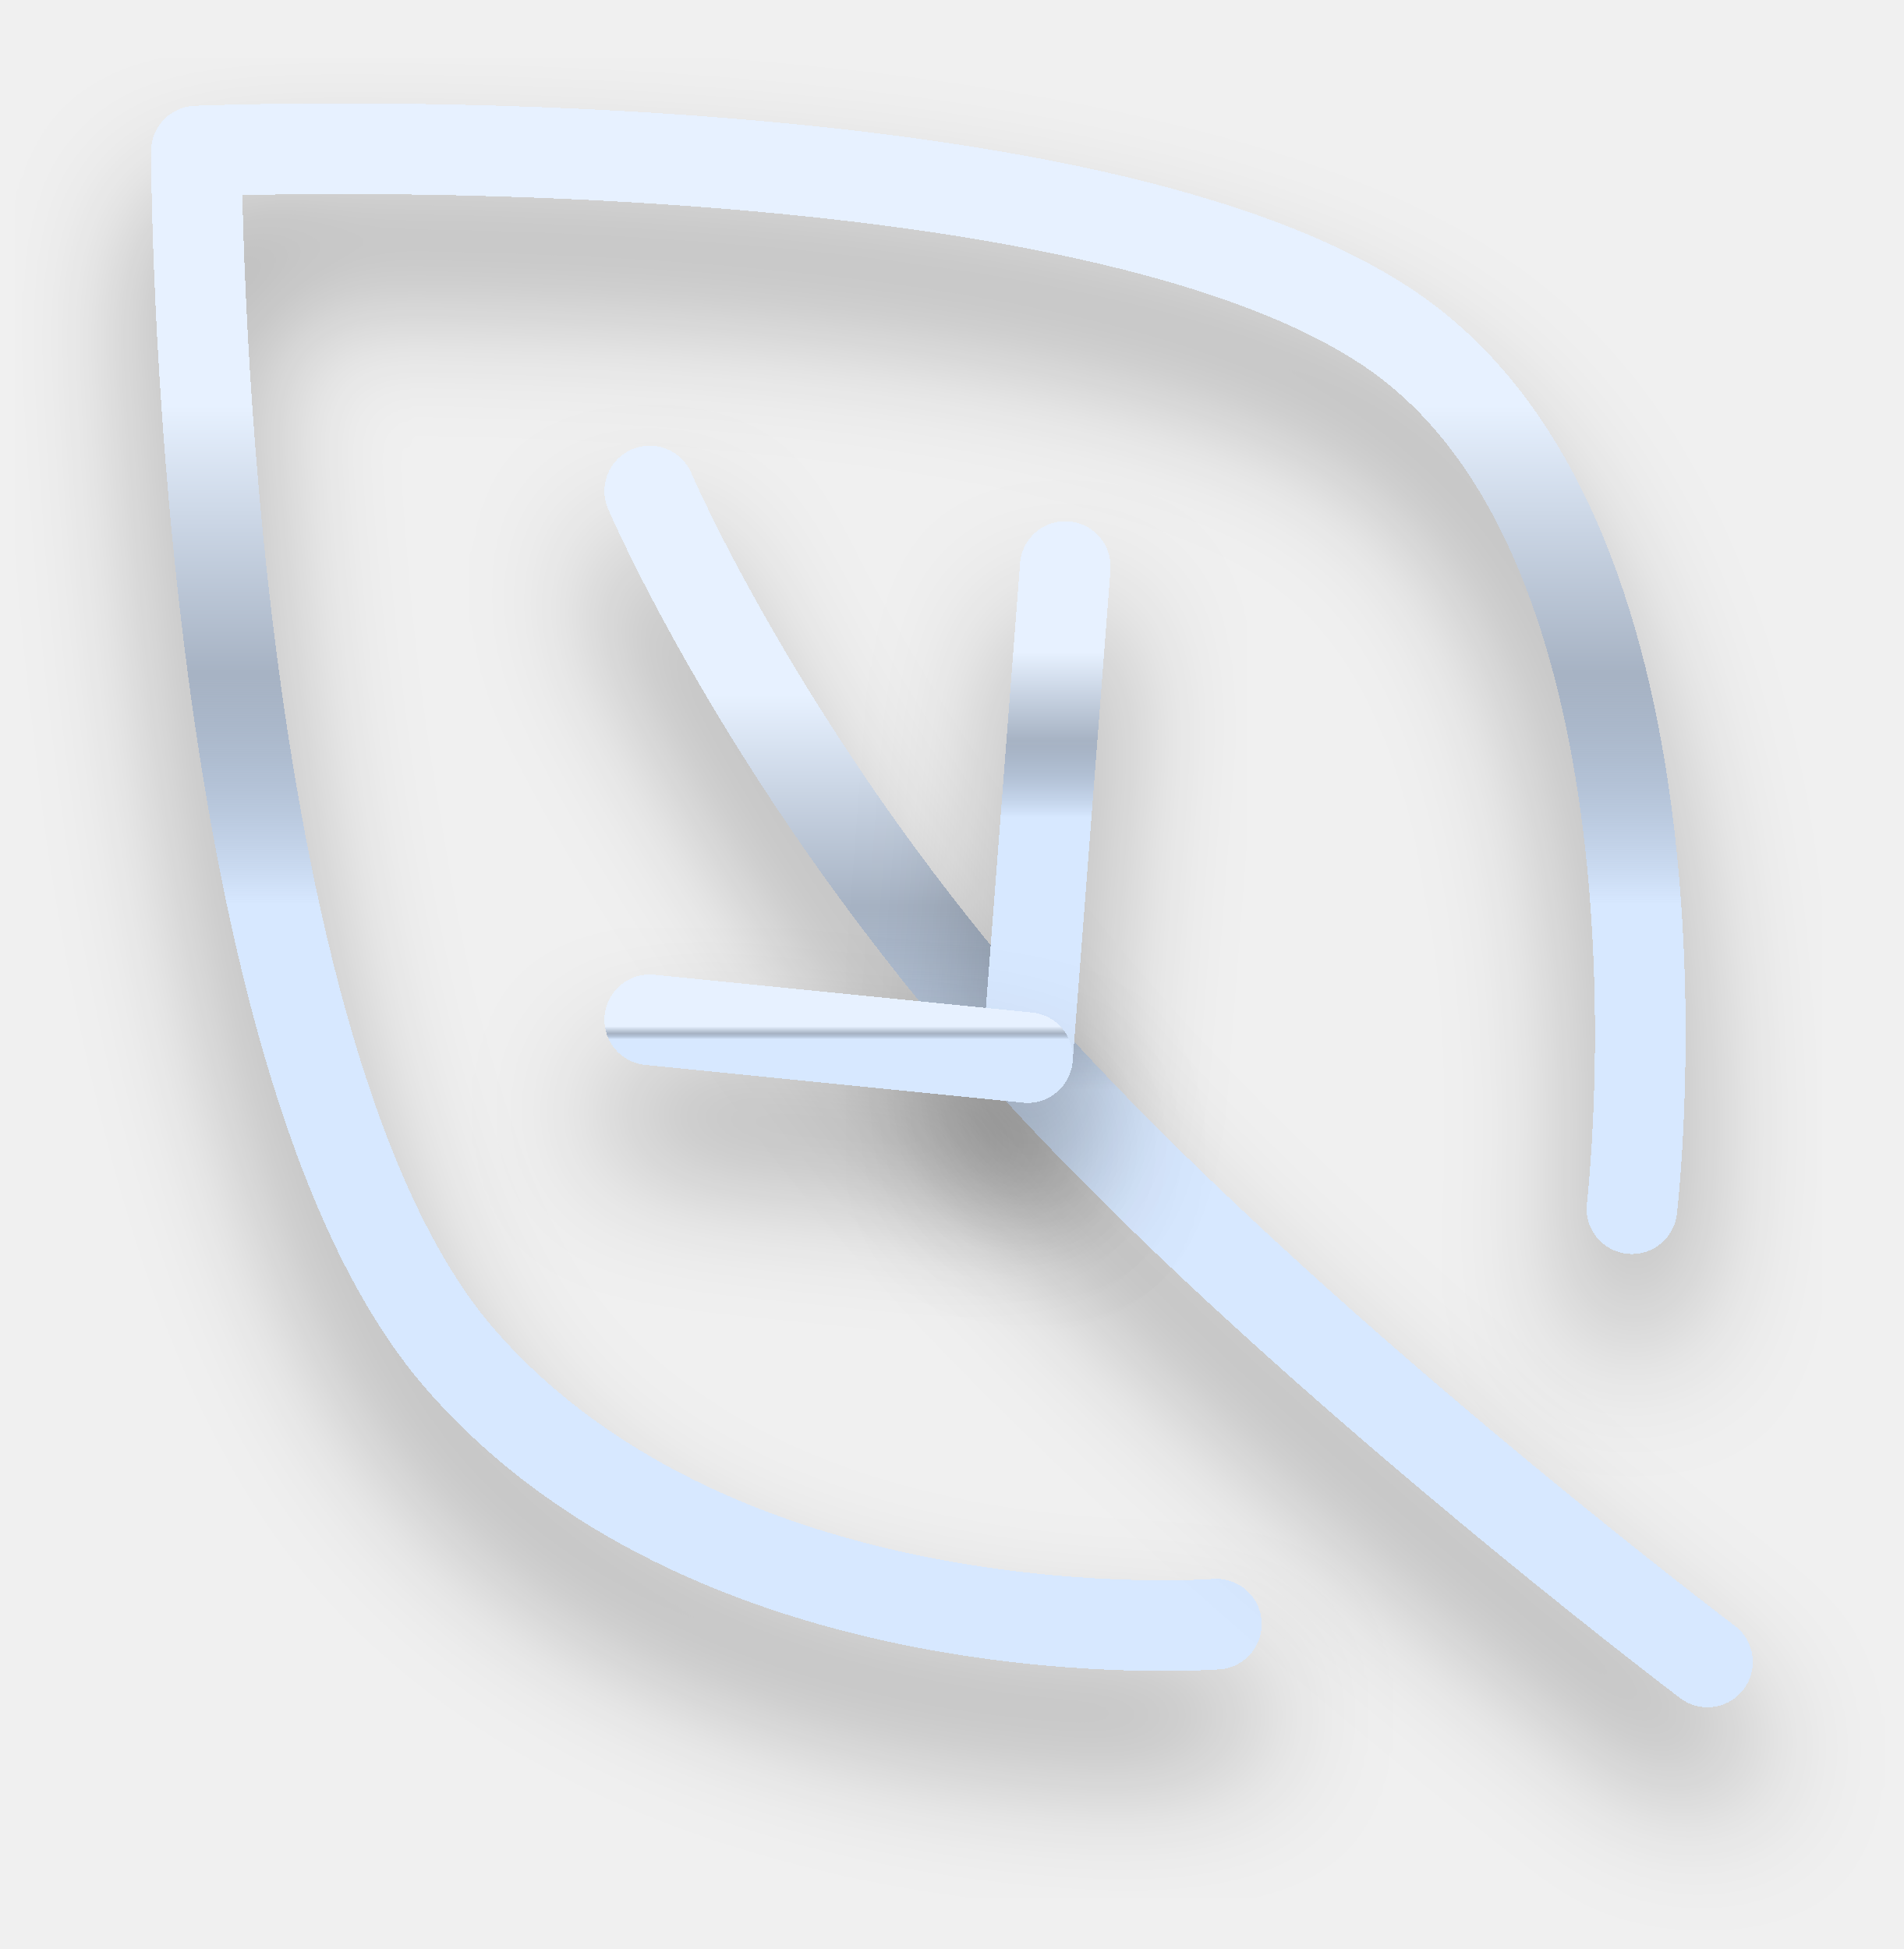
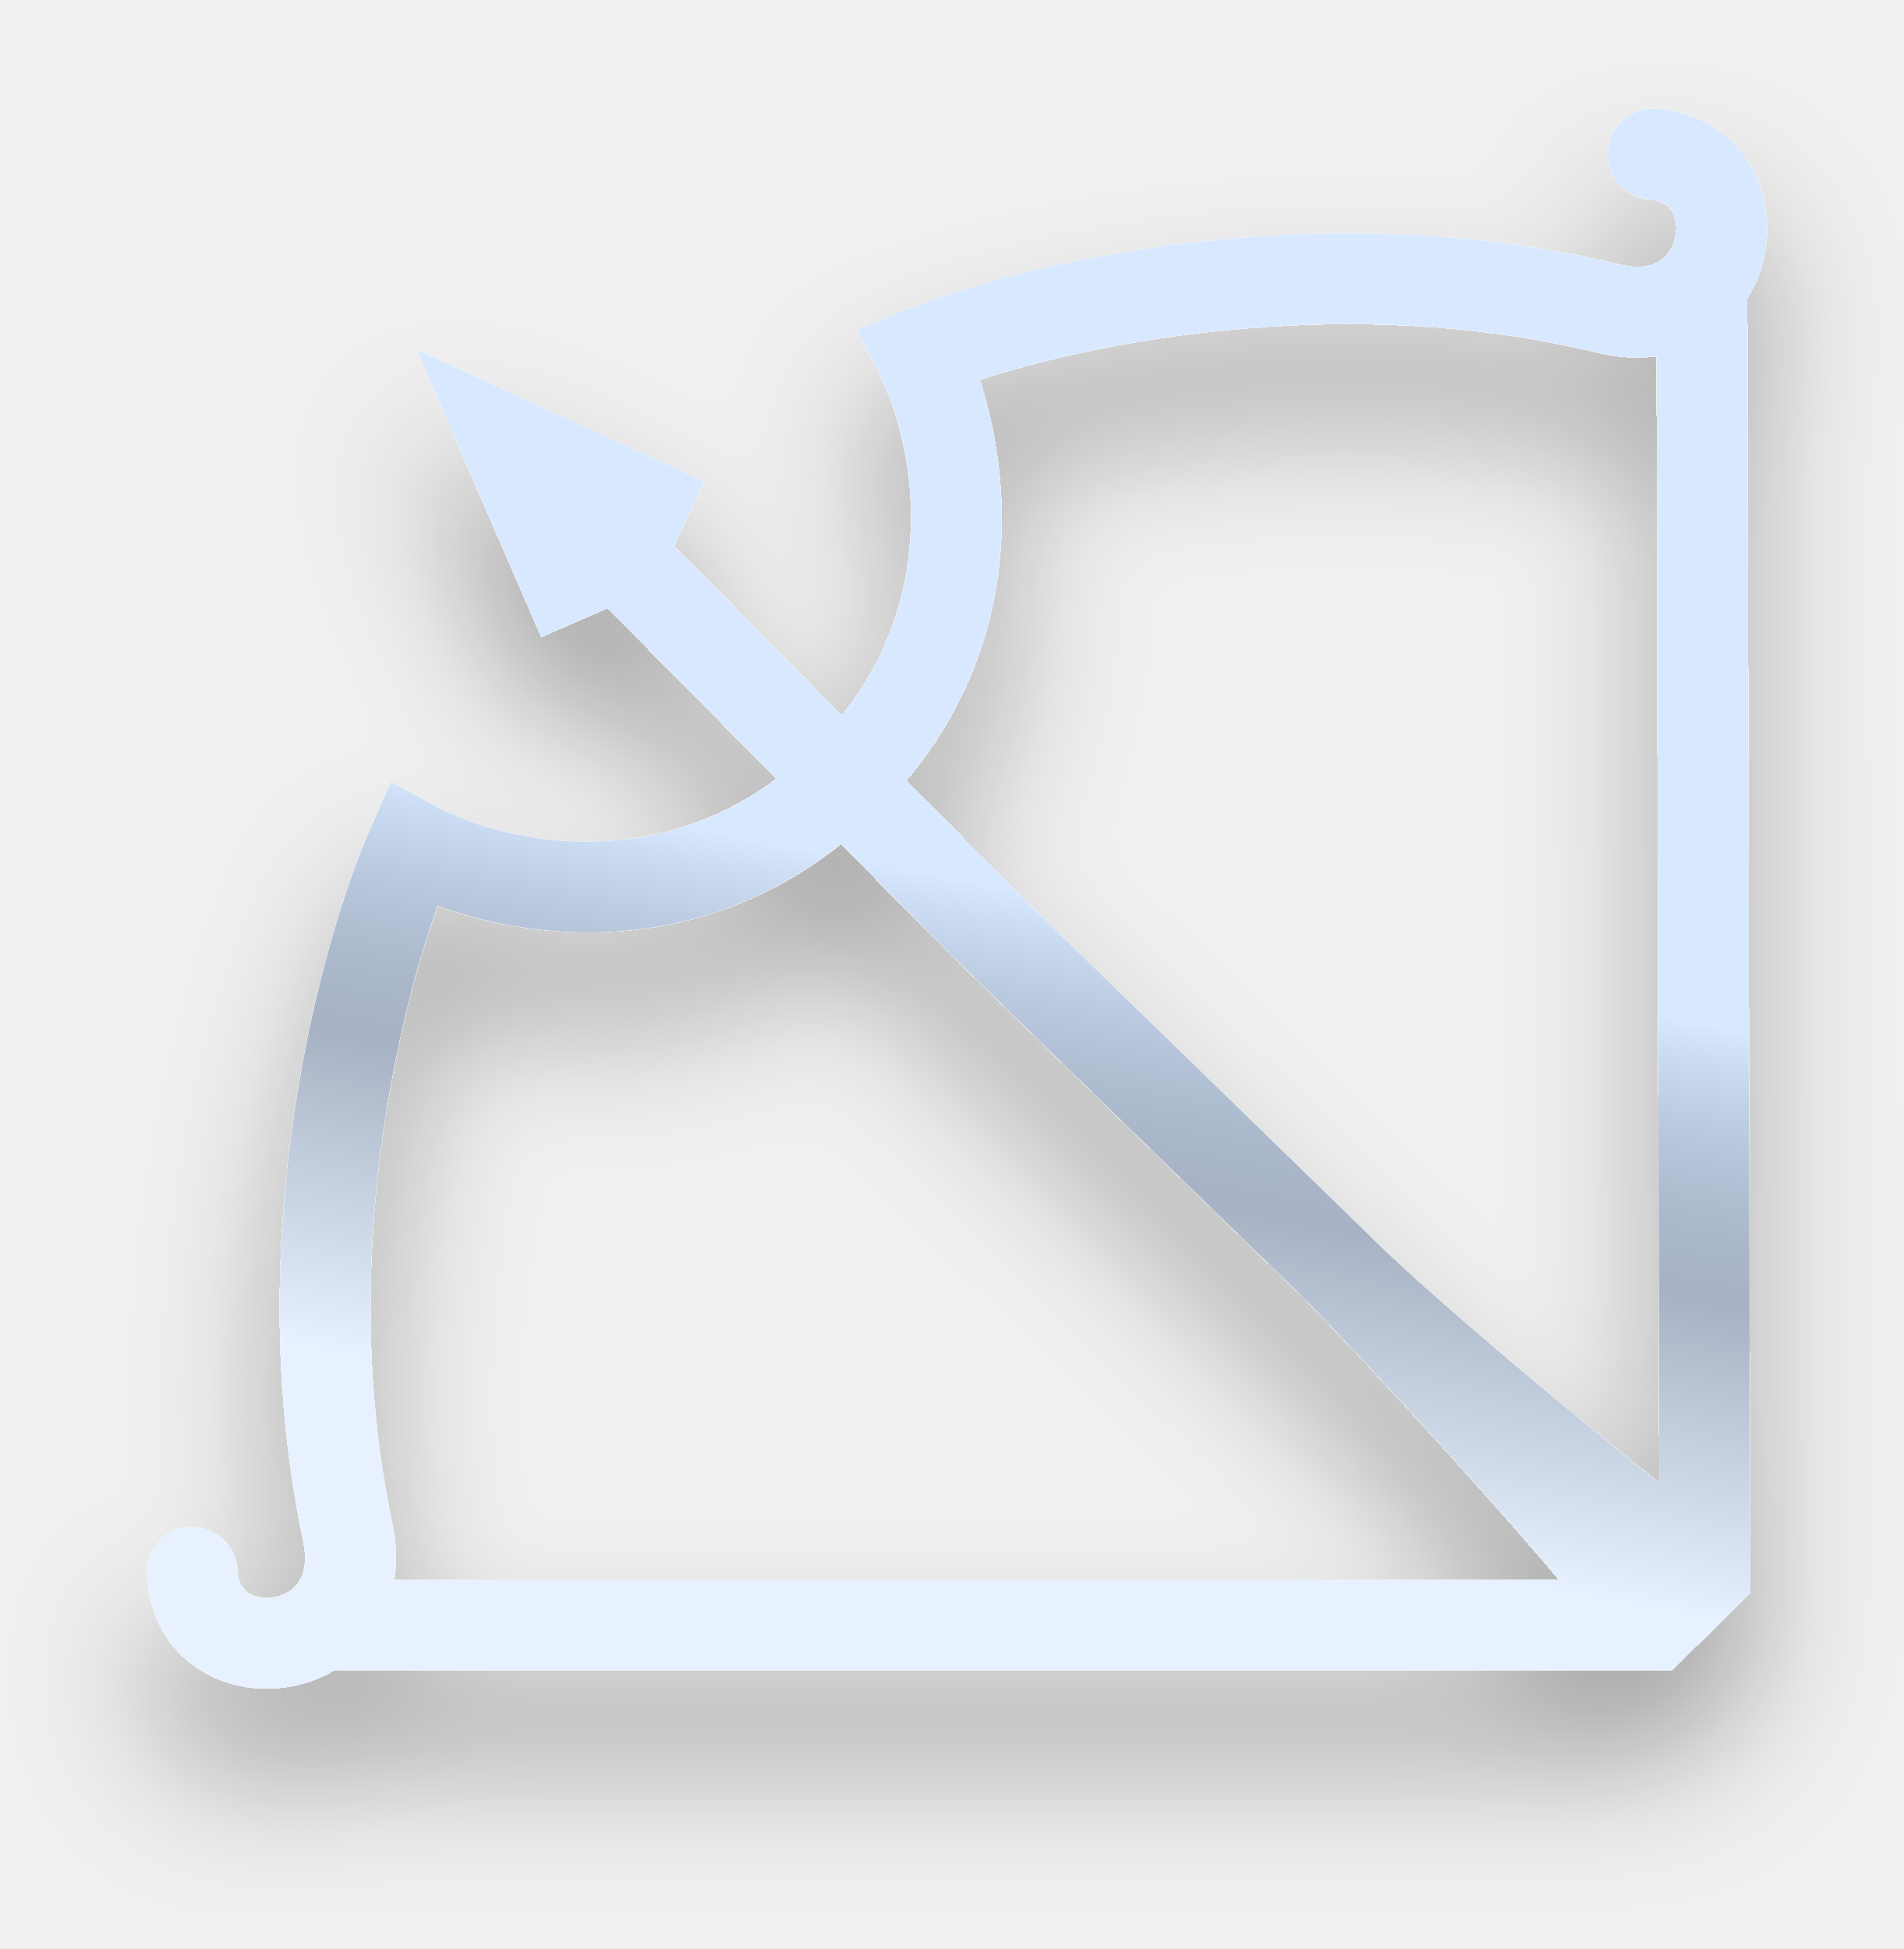
<svg xmlns="http://www.w3.org/2000/svg" width="42" height="43" viewBox="0 0 42 43" fill="none">
  <g filter="url(#filter0_d_725_8795)">
-     <path d="M26.833 35.833C26.833 35.833 16 36.667 10.167 30C4.333 23.333 4.333 3.333 4.333 3.333C4.333 3.333 24.333 2.5 31 7.5C37.667 12.5 36 26.667 36 26.667" stroke="white" stroke-width="2" stroke-linecap="round" stroke-linejoin="round" shape-rendering="crispEdges" />
-     <path d="M26.833 35.833C26.833 35.833 16 36.667 10.167 30C4.333 23.333 4.333 3.333 4.333 3.333C4.333 3.333 24.333 2.5 31 7.5C37.667 12.5 36 26.667 36 26.667" stroke="url(#paint0_linear_725_8795)" stroke-width="2" stroke-linecap="round" stroke-linejoin="round" shape-rendering="crispEdges" />
-   </g>
-   <g filter="url(#filter1_d_725_8795)">
-     <path d="M37.667 36.667C37.667 36.667 28.351 29.626 22.667 23.333C16.983 17.041 14.333 10.833 14.333 10.833" stroke="white" stroke-width="2" stroke-linecap="round" stroke-linejoin="round" shape-rendering="crispEdges" />
-     <path d="M37.667 36.667C37.667 36.667 28.351 29.626 22.667 23.333C16.983 17.041 14.333 10.833 14.333 10.833" stroke="url(#paint1_linear_725_8795)" stroke-width="2" stroke-linecap="round" stroke-linejoin="round" shape-rendering="crispEdges" />
-   </g>
-   <g filter="url(#filter2_d_725_8795)">
-     <path d="M22.667 23.333L23.5 12.5" stroke="white" stroke-width="2" stroke-linecap="round" stroke-linejoin="round" shape-rendering="crispEdges" />
-     <path d="M22.667 23.333L23.5 12.5" stroke="url(#paint2_linear_725_8795)" stroke-width="2" stroke-linecap="round" stroke-linejoin="round" shape-rendering="crispEdges" />
-   </g>
-   <g filter="url(#filter3_d_725_8795)">
-     <path d="M22.667 23.333L14.333 22.5" stroke="white" stroke-width="2" stroke-linecap="round" stroke-linejoin="round" shape-rendering="crispEdges" />
-     <path d="M22.667 23.333L14.333 22.5" stroke="url(#paint3_linear_725_8795)" stroke-width="2" stroke-linecap="round" stroke-linejoin="round" shape-rendering="crispEdges" />
+     <path fill-rule="evenodd" clip-rule="evenodd" d="M35.473 3.324C35.516 2.773 35.998 2.362 36.548 2.405C37.774 2.502 38.581 3.276 38.866 4.23C39.095 5 38.983 5.875 38.544 6.581L38.609 35.14L36.881 36.851H7.371C6.649 37.278 5.763 37.367 4.995 37.113C4.049 36.801 3.299 35.971 3.239 34.743C3.212 34.191 3.638 33.722 4.189 33.695C4.741 33.668 5.21 34.093 5.237 34.645C5.247 34.853 5.307 34.971 5.361 35.04C5.418 35.113 5.503 35.175 5.622 35.214C5.883 35.3 6.217 35.247 6.442 35.068C6.547 34.985 6.631 34.873 6.682 34.721C6.732 34.568 6.761 34.334 6.69 33.995C5.275 27.297 7.084 20.742 8.187 18.245L8.628 17.248L9.583 17.772C10.956 18.526 14.246 19.34 17.135 17.183L13.405 13.414L11.941 14.05L9.194 7.717L15.525 10.623L14.869 12.051L18.572 15.792C20.829 12.964 20.111 9.642 19.398 8.244L18.902 7.274L19.911 6.863C22.44 5.834 29.046 4.22 35.699 5.832C36.036 5.913 36.27 5.892 36.425 5.845C36.578 5.8 36.693 5.719 36.779 5.617C36.964 5.396 37.027 5.064 36.949 4.801C36.913 4.681 36.854 4.594 36.782 4.535C36.715 4.479 36.599 4.415 36.391 4.399C35.841 4.356 35.43 3.874 35.473 3.324ZM18.554 18.616C15.379 21.146 11.785 20.763 9.65 19.985C8.678 22.711 7.494 28.124 8.647 33.583L8.647 33.584C8.742 34.035 8.755 34.46 8.698 34.851H34.397C33.888 34.252 33.276 33.551 32.633 32.829C31.194 31.212 29.623 29.51 28.729 28.607L20.892 20.978L18.554 18.616ZM36.604 32.717L36.547 7.858C36.14 7.912 35.697 7.889 35.23 7.777L35.228 7.776C29.807 6.462 24.361 7.486 21.607 8.376C22.32 10.53 22.597 14.127 19.988 17.222L22.3 19.558L30.137 27.186L30.144 27.193C31.016 28.074 32.758 29.579 34.444 30.971C35.227 31.617 35.977 32.222 36.604 32.717Z" fill="white" />
+     <path fill-rule="evenodd" clip-rule="evenodd" d="M35.473 3.324C35.516 2.773 35.998 2.362 36.548 2.405C37.774 2.502 38.581 3.276 38.866 4.23C39.095 5 38.983 5.875 38.544 6.581L38.609 35.14L36.881 36.851H7.371C6.649 37.278 5.763 37.367 4.995 37.113C4.049 36.801 3.299 35.971 3.239 34.743C3.212 34.191 3.638 33.722 4.189 33.695C4.741 33.668 5.21 34.093 5.237 34.645C5.247 34.853 5.307 34.971 5.361 35.04C5.418 35.113 5.503 35.175 5.622 35.214C5.883 35.3 6.217 35.247 6.442 35.068C6.547 34.985 6.631 34.873 6.682 34.721C6.732 34.568 6.761 34.334 6.69 33.995C5.275 27.297 7.084 20.742 8.187 18.245L8.628 17.248L9.583 17.772C10.956 18.526 14.246 19.34 17.135 17.183L13.405 13.414L11.941 14.05L9.194 7.717L15.525 10.623L14.869 12.051L18.572 15.792C20.829 12.964 20.111 9.642 19.398 8.244L18.902 7.274L19.911 6.863C22.44 5.834 29.046 4.22 35.699 5.832C36.036 5.913 36.27 5.892 36.425 5.845C36.578 5.8 36.693 5.719 36.779 5.617C36.964 5.396 37.027 5.064 36.949 4.801C36.913 4.681 36.854 4.594 36.782 4.535C36.715 4.479 36.599 4.415 36.391 4.399C35.841 4.356 35.43 3.874 35.473 3.324ZM18.554 18.616C15.379 21.146 11.785 20.763 9.65 19.985C8.678 22.711 7.494 28.124 8.647 33.583L8.647 33.584C8.742 34.035 8.755 34.46 8.698 34.851H34.397C33.888 34.252 33.276 33.551 32.633 32.829C31.194 31.212 29.623 29.51 28.729 28.607L20.892 20.978L18.554 18.616ZM36.604 32.717L36.547 7.858C36.14 7.912 35.697 7.889 35.23 7.777L35.228 7.776C29.807 6.462 24.361 7.486 21.607 8.376C22.32 10.53 22.597 14.127 19.988 17.222L22.3 19.558L30.137 27.186L30.144 27.193C31.016 28.074 32.758 29.579 34.444 30.971C35.227 31.617 35.977 32.222 36.604 32.717Z" fill="url(#paint0_linear_725_8795)" />
  </g>
  <defs>
-     <filter id="filter0_d_725_8795" x="0.333" y="1.281" width="39.852" height="40.585" filterUnits="userSpaceOnUse" color-interpolation-filters="sRGB">
+     <filter id="filter0_d_725_8795" x="0.238" y="1.402" width="41.744" height="40.852" filterUnits="userSpaceOnUse" color-interpolation-filters="sRGB">
      <feFlood flood-opacity="0" result="BackgroundImageFix" />
      <feColorMatrix in="SourceAlpha" type="matrix" values="0 0 0 0 0 0 0 0 0 0 0 0 0 0 0 0 0 0 127 0" result="hardAlpha" />
      <feOffset dy="2" />
      <feGaussianBlur stdDeviation="1.5" />
      <feComposite in2="hardAlpha" operator="out" />
      <feColorMatrix type="matrix" values="0 0 0 0 0 0 0 0 0 0 0 0 0 0 0 0 0 0 0.32 0" />
      <feBlend mode="normal" in2="BackgroundImageFix" result="effect1_dropShadow_725_8795" />
      <feBlend mode="normal" in="SourceGraphic" in2="effect1_dropShadow_725_8795" result="shape" />
    </filter>
-     <filter id="filter1_d_725_8795" x="10.333" y="8.833" width="31.334" height="33.834" filterUnits="userSpaceOnUse" color-interpolation-filters="sRGB">
-       <feFlood flood-opacity="0" result="BackgroundImageFix" />
-       <feColorMatrix in="SourceAlpha" type="matrix" values="0 0 0 0 0 0 0 0 0 0 0 0 0 0 0 0 0 0 127 0" result="hardAlpha" />
-       <feOffset dy="2" />
-       <feGaussianBlur stdDeviation="1.5" />
-       <feComposite in2="hardAlpha" operator="out" />
-       <feColorMatrix type="matrix" values="0 0 0 0 0 0 0 0 0 0 0 0 0 0 0 0 0 0 0.32 0" />
-       <feBlend mode="normal" in2="BackgroundImageFix" result="effect1_dropShadow_725_8795" />
-       <feBlend mode="normal" in="SourceGraphic" in2="effect1_dropShadow_725_8795" result="shape" />
-     </filter>
-     <filter id="filter2_d_725_8795" x="18.667" y="10.5" width="8.833" height="18.833" filterUnits="userSpaceOnUse" color-interpolation-filters="sRGB">
-       <feFlood flood-opacity="0" result="BackgroundImageFix" />
-       <feColorMatrix in="SourceAlpha" type="matrix" values="0 0 0 0 0 0 0 0 0 0 0 0 0 0 0 0 0 0 127 0" result="hardAlpha" />
-       <feOffset dy="2" />
-       <feGaussianBlur stdDeviation="1.5" />
-       <feComposite in2="hardAlpha" operator="out" />
-       <feColorMatrix type="matrix" values="0 0 0 0 0 0 0 0 0 0 0 0 0 0 0 0 0 0 0.32 0" />
-       <feBlend mode="normal" in2="BackgroundImageFix" result="effect1_dropShadow_725_8795" />
-       <feBlend mode="normal" in="SourceGraphic" in2="effect1_dropShadow_725_8795" result="shape" />
-     </filter>
-     <filter id="filter3_d_725_8795" x="10.333" y="20.5" width="16.334" height="8.834" filterUnits="userSpaceOnUse" color-interpolation-filters="sRGB">
-       <feFlood flood-opacity="0" result="BackgroundImageFix" />
-       <feColorMatrix in="SourceAlpha" type="matrix" values="0 0 0 0 0 0 0 0 0 0 0 0 0 0 0 0 0 0 127 0" result="hardAlpha" />
-       <feOffset dy="2" />
-       <feGaussianBlur stdDeviation="1.5" />
-       <feComposite in2="hardAlpha" operator="out" />
-       <feColorMatrix type="matrix" values="0 0 0 0 0 0 0 0 0 0 0 0 0 0 0 0 0 0 0.32 0" />
-       <feBlend mode="normal" in2="BackgroundImageFix" result="effect1_dropShadow_725_8795" />
-       <feBlend mode="normal" in="SourceGraphic" in2="effect1_dropShadow_725_8795" result="shape" />
-     </filter>
-     <linearGradient id="paint0_linear_725_8795" x1="20.259" y1="28.186" x2="20.259" y2="-1.607" gradientUnits="userSpaceOnUse">
-       <stop offset="0.276" stop-color="#D7E8FF" />
-       <stop offset="0.448" stop-color="#6C809C" stop-opacity="0.6" />
-       <stop offset="0.646" stop-color="#D7E8FF" stop-opacity="0.6" />
-     </linearGradient>
-     <linearGradient id="paint1_linear_725_8795" x1="26" y1="30.577" x2="26" y2="6.958" gradientUnits="userSpaceOnUse">
-       <stop offset="0.276" stop-color="#D7E8FF" />
-       <stop offset="0.448" stop-color="#6C809C" stop-opacity="0.6" />
-       <stop offset="0.646" stop-color="#D7E8FF" stop-opacity="0.6" />
-     </linearGradient>
-     <linearGradient id="paint2_linear_725_8795" x1="23.083" y1="20.78" x2="23.083" y2="10.875" gradientUnits="userSpaceOnUse">
-       <stop offset="0.276" stop-color="#D7E8FF" />
-       <stop offset="0.448" stop-color="#6C809C" stop-opacity="0.6" />
-       <stop offset="0.646" stop-color="#D7E8FF" stop-opacity="0.6" />
-     </linearGradient>
-     <linearGradient id="paint3_linear_725_8795" x1="18.5" y1="23.137" x2="18.5" y2="22.375" gradientUnits="userSpaceOnUse">
+     <linearGradient id="paint0_linear_725_8795" x1="25.66" y1="10.441" x2="18.978" y2="44.677" gradientUnits="userSpaceOnUse">
      <stop offset="0.276" stop-color="#D7E8FF" />
      <stop offset="0.448" stop-color="#6C809C" stop-opacity="0.6" />
      <stop offset="0.646" stop-color="#D7E8FF" stop-opacity="0.6" />
    </linearGradient>
  </defs>
</svg>
